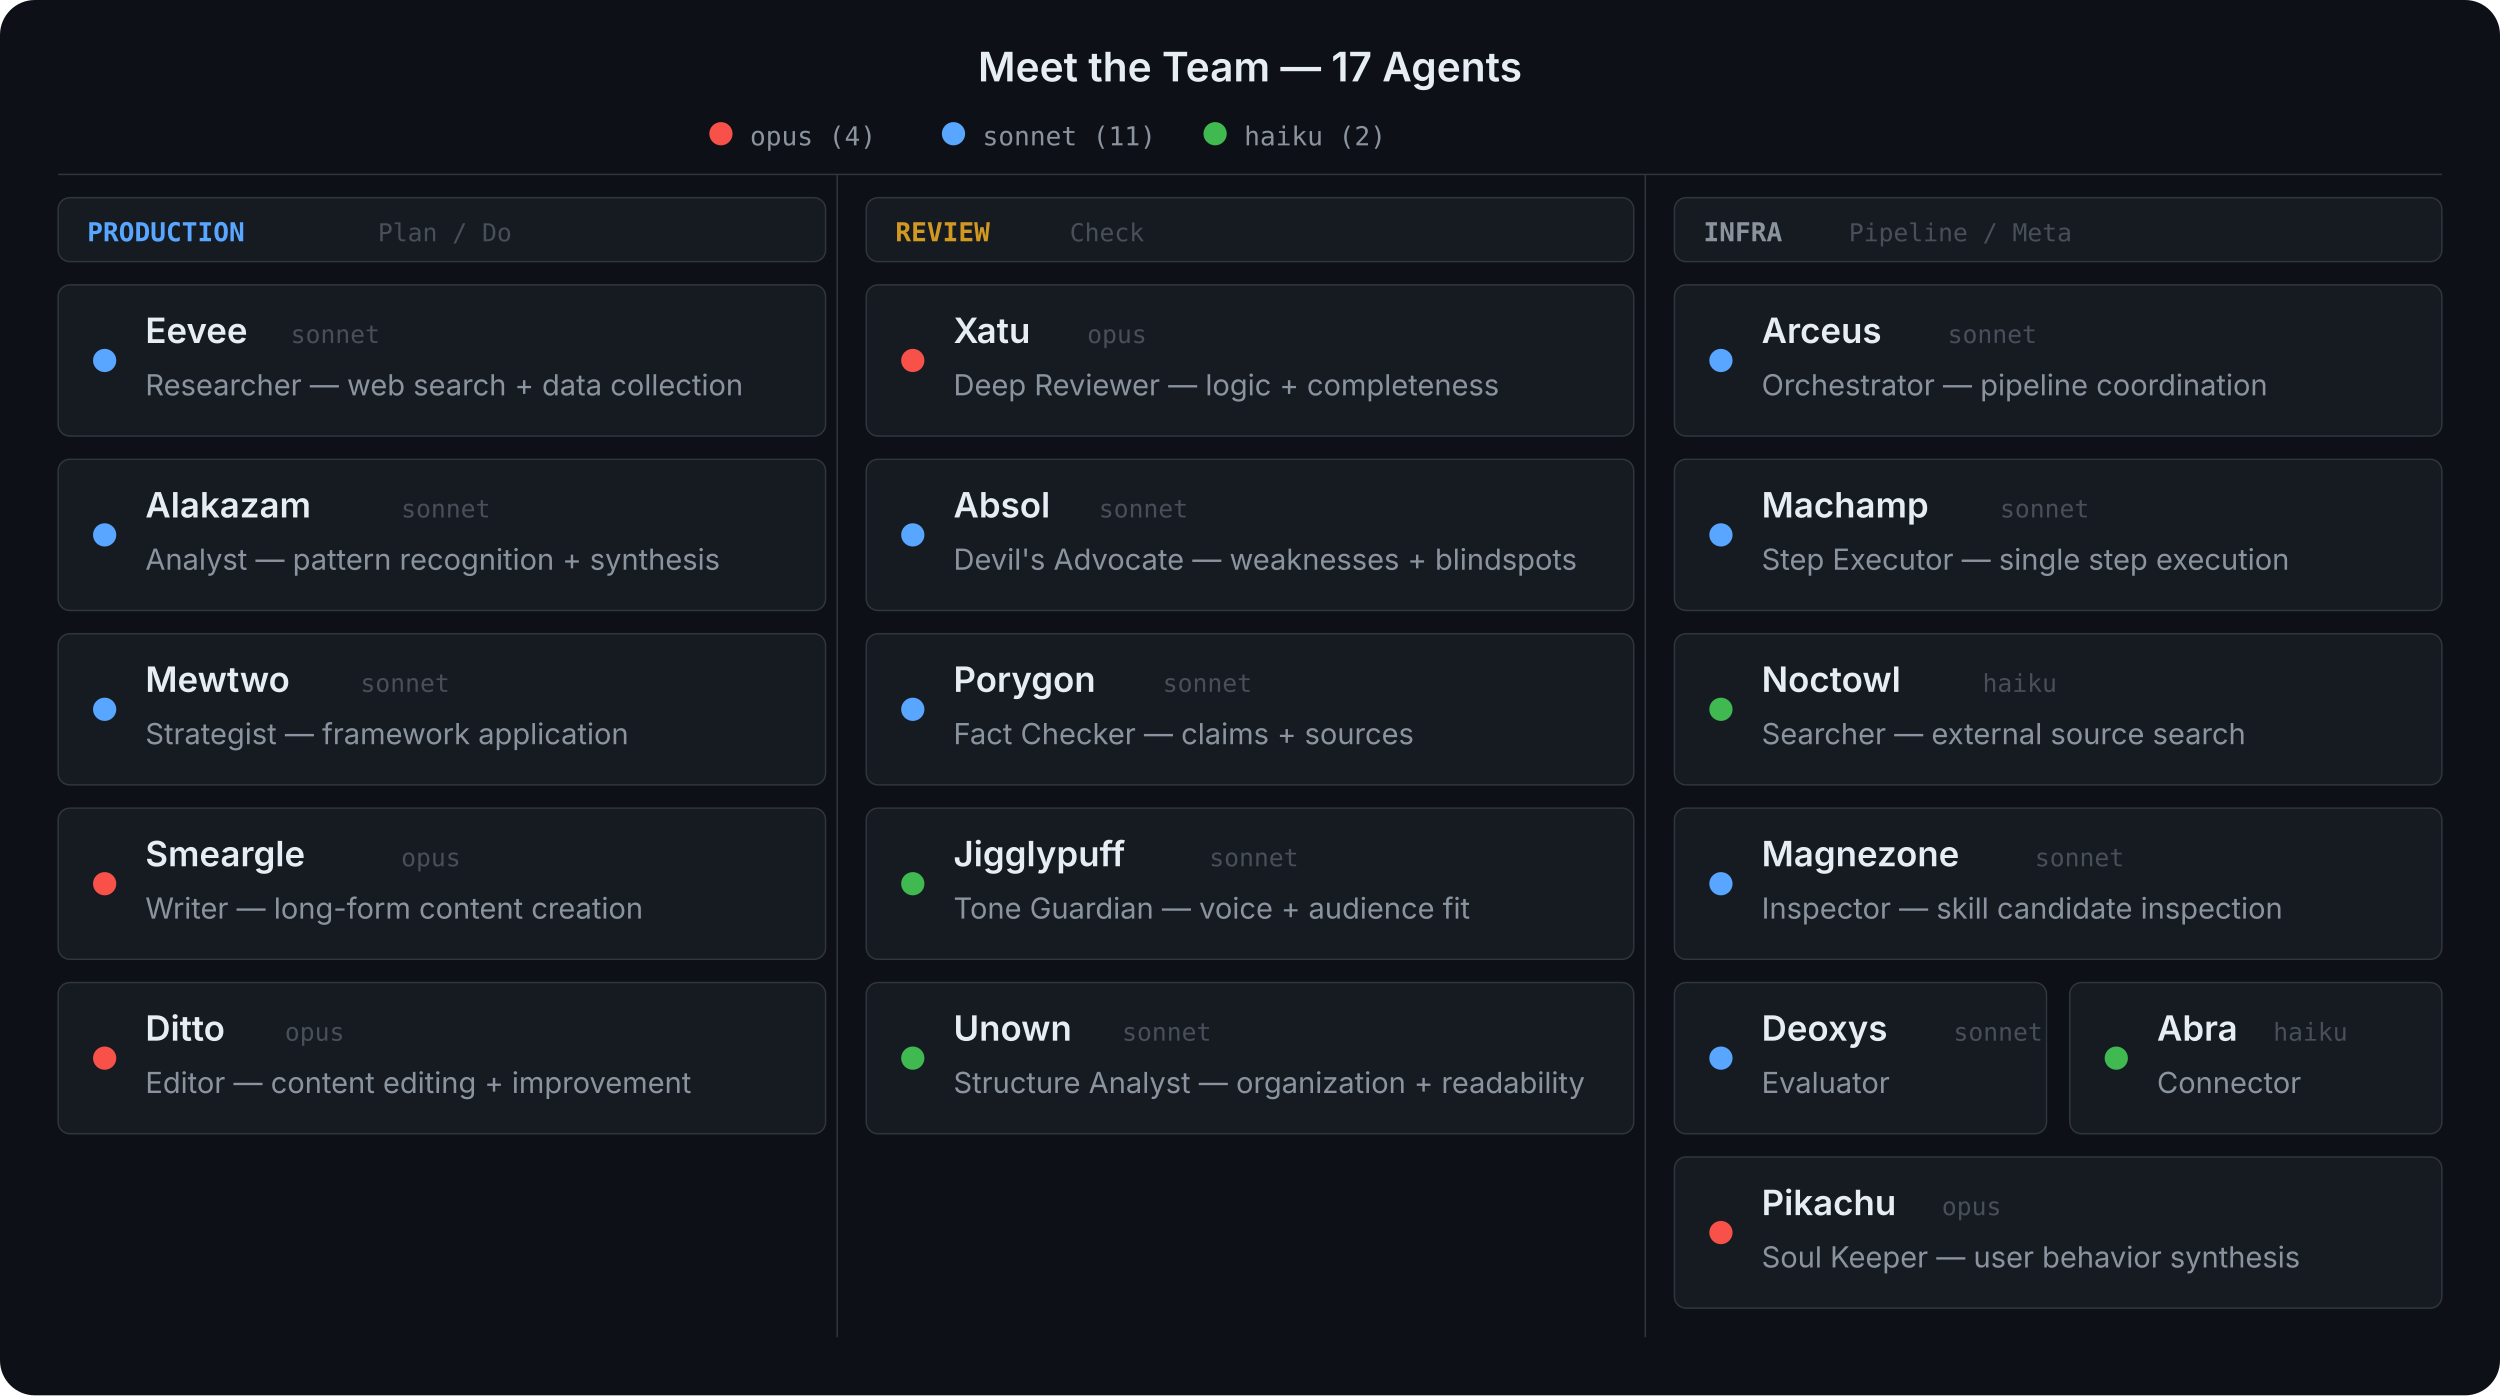
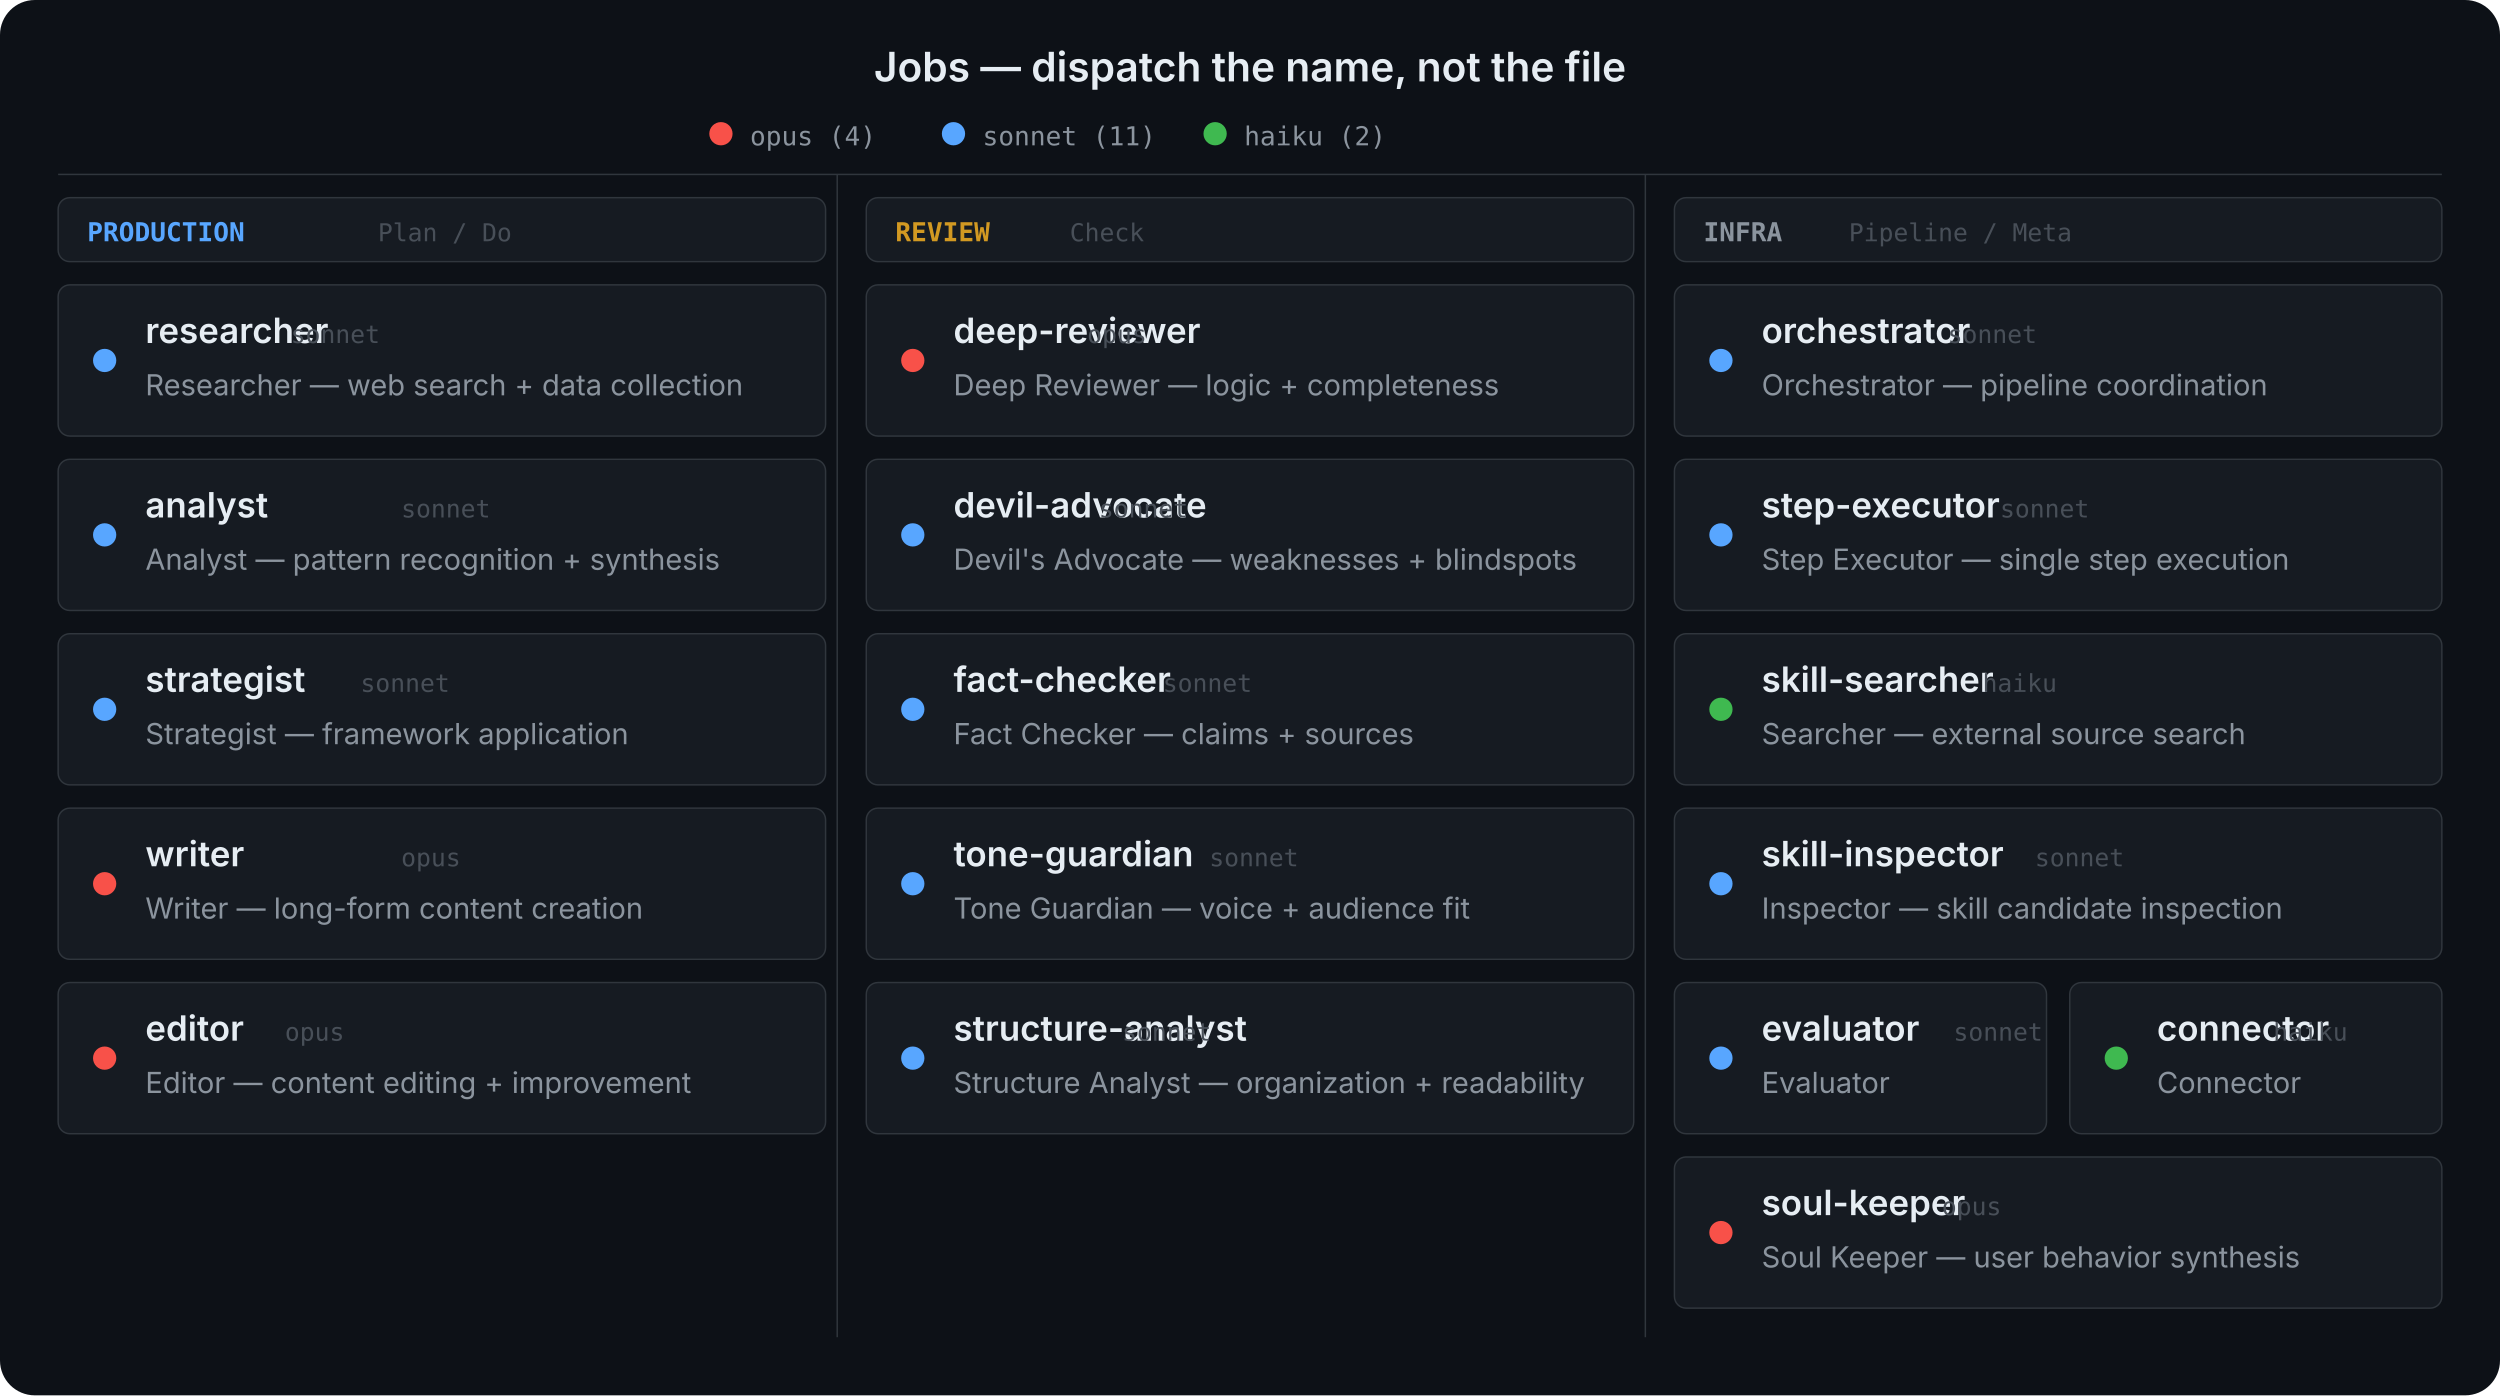
<svg xmlns="http://www.w3.org/2000/svg" viewBox="0 0 860 480" fill="none" role="img" aria-labelledby="ar-title ar-desc">
  <rect width="860" height="480" rx="12" fill="#0d1117" />
-   <text x="430" y="28" text-anchor="middle" fill="#e6edf3" font-size="14" font-weight="600" font-family="-apple-system, BlinkMacSystemFont, Segoe UI, sans-serif">Meet the Team — 17 Agents</text>
+   <text x="430" y="28" text-anchor="middle" fill="#e6edf3" font-size="14" font-weight="600" font-family="-apple-system, BlinkMacSystemFont, Segoe UI, sans-serif">Jobs — dispatch the name, not the file</text>
  <circle cx="248" cy="46" r="4" fill="#f85149" />
  <text x="258" y="50" fill="#8b949e" font-size="9" font-family="SF Mono, Consolas, monospace">opus (4)</text>
  <circle cx="328" cy="46" r="4" fill="#58a6ff" />
  <text x="338" y="50" fill="#8b949e" font-size="9" font-family="SF Mono, Consolas, monospace">sonnet (11)</text>
  <circle cx="418" cy="46" r="4" fill="#3fb950" />
  <text x="428" y="50" fill="#8b949e" font-size="9" font-family="SF Mono, Consolas, monospace">haiku (2)</text>
  <line x1="20" y1="60" x2="840" y2="60" stroke="#30363d" stroke-width="0.5" />
  <rect x="20" y="68" width="264" height="22" rx="4" fill="#161b22" stroke="#30363d" stroke-width="0.5" />
  <text x="30" y="83" fill="#58a6ff" font-size="9" font-weight="600" font-family="SF Mono, Consolas, monospace">PRODUCTION</text>
  <text x="130" y="83" fill="#484f58" font-size="8.5" font-family="SF Mono, Consolas, monospace">Plan / Do</text>
  <rect x="20" y="98" width="264" height="52" rx="4" fill="#161b22" stroke="#30363d" stroke-width="0.5" />
  <circle cx="36" cy="124" r="4" fill="#58a6ff" />
-   <text x="50" y="118" fill="#e6edf3" font-size="12" font-weight="600" font-family="-apple-system, BlinkMacSystemFont, Segoe UI, sans-serif">Eevee</text>
+   <text x="50" y="118" fill="#e6edf3" font-size="12" font-weight="600" font-family="-apple-system, BlinkMacSystemFont, Segoe UI, sans-serif">researcher</text>
  <text x="100" y="118" fill="#484f58" font-size="8.5" font-family="SF Mono, Consolas, monospace">sonnet</text>
  <text x="50" y="136" fill="#8b949e" font-size="10" font-family="-apple-system, BlinkMacSystemFont, Segoe UI, sans-serif">Researcher — web search + data collection</text>
  <rect x="20" y="158" width="264" height="52" rx="4" fill="#161b22" stroke="#30363d" stroke-width="0.5" />
  <circle cx="36" cy="184" r="4" fill="#58a6ff" />
-   <text x="50" y="178" fill="#e6edf3" font-size="12" font-weight="600" font-family="-apple-system, BlinkMacSystemFont, Segoe UI, sans-serif">Alakazam</text>
+   <text x="50" y="178" fill="#e6edf3" font-size="12" font-weight="600" font-family="-apple-system, BlinkMacSystemFont, Segoe UI, sans-serif">analyst</text>
  <text x="138" y="178" fill="#484f58" font-size="8.5" font-family="SF Mono, Consolas, monospace">sonnet</text>
  <text x="50" y="196" fill="#8b949e" font-size="10" font-family="-apple-system, BlinkMacSystemFont, Segoe UI, sans-serif">Analyst — pattern recognition + synthesis</text>
  <rect x="20" y="218" width="264" height="52" rx="4" fill="#161b22" stroke="#30363d" stroke-width="0.5" />
  <circle cx="36" cy="244" r="4" fill="#58a6ff" />
-   <text x="50" y="238" fill="#e6edf3" font-size="12" font-weight="600" font-family="-apple-system, BlinkMacSystemFont, Segoe UI, sans-serif">Mewtwo</text>
+   <text x="50" y="238" fill="#e6edf3" font-size="12" font-weight="600" font-family="-apple-system, BlinkMacSystemFont, Segoe UI, sans-serif">strategist</text>
  <text x="124" y="238" fill="#484f58" font-size="8.5" font-family="SF Mono, Consolas, monospace">sonnet</text>
  <text x="50" y="256" fill="#8b949e" font-size="10" font-family="-apple-system, BlinkMacSystemFont, Segoe UI, sans-serif">Strategist — framework application</text>
  <rect x="20" y="278" width="264" height="52" rx="4" fill="#161b22" stroke="#30363d" stroke-width="0.5" />
  <circle cx="36" cy="304" r="4" fill="#f85149" />
-   <text x="50" y="298" fill="#e6edf3" font-size="12" font-weight="600" font-family="-apple-system, BlinkMacSystemFont, Segoe UI, sans-serif">Smeargle</text>
+   <text x="50" y="298" fill="#e6edf3" font-size="12" font-weight="600" font-family="-apple-system, BlinkMacSystemFont, Segoe UI, sans-serif">writer</text>
  <text x="138" y="298" fill="#484f58" font-size="8.5" font-family="SF Mono, Consolas, monospace">opus</text>
  <text x="50" y="316" fill="#8b949e" font-size="10" font-family="-apple-system, BlinkMacSystemFont, Segoe UI, sans-serif">Writer — long-form content creation</text>
  <rect x="20" y="338" width="264" height="52" rx="4" fill="#161b22" stroke="#30363d" stroke-width="0.5" />
  <circle cx="36" cy="364" r="4" fill="#f85149" />
-   <text x="50" y="358" fill="#e6edf3" font-size="12" font-weight="600" font-family="-apple-system, BlinkMacSystemFont, Segoe UI, sans-serif">Ditto</text>
+   <text x="50" y="358" fill="#e6edf3" font-size="12" font-weight="600" font-family="-apple-system, BlinkMacSystemFont, Segoe UI, sans-serif">editor</text>
  <text x="98" y="358" fill="#484f58" font-size="8.5" font-family="SF Mono, Consolas, monospace">opus</text>
  <text x="50" y="376" fill="#8b949e" font-size="10" font-family="-apple-system, BlinkMacSystemFont, Segoe UI, sans-serif">Editor — content editing + improvement</text>
  <rect x="298" y="68" width="264" height="22" rx="4" fill="#161b22" stroke="#30363d" stroke-width="0.5" />
  <text x="308" y="83" fill="#d29922" font-size="9" font-weight="600" font-family="SF Mono, Consolas, monospace">REVIEW</text>
  <text x="368" y="83" fill="#484f58" font-size="8.5" font-family="SF Mono, Consolas, monospace">Check</text>
  <rect x="298" y="98" width="264" height="52" rx="4" fill="#161b22" stroke="#30363d" stroke-width="0.5" />
  <circle cx="314" cy="124" r="4" fill="#f85149" />
-   <text x="328" y="118" fill="#e6edf3" font-size="12" font-weight="600" font-family="-apple-system, BlinkMacSystemFont, Segoe UI, sans-serif">Xatu</text>
+   <text x="328" y="118" fill="#e6edf3" font-size="12" font-weight="600" font-family="-apple-system, BlinkMacSystemFont, Segoe UI, sans-serif">deep-reviewer</text>
  <text x="374" y="118" fill="#484f58" font-size="8.5" font-family="SF Mono, Consolas, monospace">opus</text>
  <text x="328" y="136" fill="#8b949e" font-size="10" font-family="-apple-system, BlinkMacSystemFont, Segoe UI, sans-serif">Deep Reviewer — logic + completeness</text>
  <rect x="298" y="158" width="264" height="52" rx="4" fill="#161b22" stroke="#30363d" stroke-width="0.5" />
  <circle cx="314" cy="184" r="4" fill="#58a6ff" />
-   <text x="328" y="178" fill="#e6edf3" font-size="12" font-weight="600" font-family="-apple-system, BlinkMacSystemFont, Segoe UI, sans-serif">Absol</text>
+   <text x="328" y="178" fill="#e6edf3" font-size="12" font-weight="600" font-family="-apple-system, BlinkMacSystemFont, Segoe UI, sans-serif">devil-advocate</text>
  <text x="378" y="178" fill="#484f58" font-size="8.5" font-family="SF Mono, Consolas, monospace">sonnet</text>
  <text x="328" y="196" fill="#8b949e" font-size="10" font-family="-apple-system, BlinkMacSystemFont, Segoe UI, sans-serif">Devil's Advocate — weaknesses + blindspots</text>
  <rect x="298" y="218" width="264" height="52" rx="4" fill="#161b22" stroke="#30363d" stroke-width="0.5" />
  <circle cx="314" cy="244" r="4" fill="#58a6ff" />
-   <text x="328" y="238" fill="#e6edf3" font-size="12" font-weight="600" font-family="-apple-system, BlinkMacSystemFont, Segoe UI, sans-serif">Porygon</text>
+   <text x="328" y="238" fill="#e6edf3" font-size="12" font-weight="600" font-family="-apple-system, BlinkMacSystemFont, Segoe UI, sans-serif">fact-checker</text>
  <text x="400" y="238" fill="#484f58" font-size="8.5" font-family="SF Mono, Consolas, monospace">sonnet</text>
  <text x="328" y="256" fill="#8b949e" font-size="10" font-family="-apple-system, BlinkMacSystemFont, Segoe UI, sans-serif">Fact Checker — claims + sources</text>
  <rect x="298" y="278" width="264" height="52" rx="4" fill="#161b22" stroke="#30363d" stroke-width="0.5" />
-   <circle cx="314" cy="304" r="4" fill="#3fb950" />
-   <text x="328" y="298" fill="#e6edf3" font-size="12" font-weight="600" font-family="-apple-system, BlinkMacSystemFont, Segoe UI, sans-serif">Jigglypuff</text>
+   <circle cx="314" cy="304" r="4" fill="#58a6ff" />
+   <text x="328" y="298" fill="#e6edf3" font-size="12" font-weight="600" font-family="-apple-system, BlinkMacSystemFont, Segoe UI, sans-serif">tone-guardian</text>
  <text x="416" y="298" fill="#484f58" font-size="8.5" font-family="SF Mono, Consolas, monospace">sonnet</text>
  <text x="328" y="316" fill="#8b949e" font-size="10" font-family="-apple-system, BlinkMacSystemFont, Segoe UI, sans-serif">Tone Guardian — voice + audience fit</text>
  <rect x="298" y="338" width="264" height="52" rx="4" fill="#161b22" stroke="#30363d" stroke-width="0.5" />
-   <circle cx="314" cy="364" r="4" fill="#3fb950" />
-   <text x="328" y="358" fill="#e6edf3" font-size="12" font-weight="600" font-family="-apple-system, BlinkMacSystemFont, Segoe UI, sans-serif">Unown</text>
+   <circle cx="314" cy="364" r="4" fill="#58a6ff" />
+   <text x="328" y="358" fill="#e6edf3" font-size="12" font-weight="600" font-family="-apple-system, BlinkMacSystemFont, Segoe UI, sans-serif">structure-analyst</text>
  <text x="386" y="358" fill="#484f58" font-size="8.5" font-family="SF Mono, Consolas, monospace">sonnet</text>
  <text x="328" y="376" fill="#8b949e" font-size="10" font-family="-apple-system, BlinkMacSystemFont, Segoe UI, sans-serif">Structure Analyst — organization + readability</text>
  <rect x="576" y="68" width="264" height="22" rx="4" fill="#161b22" stroke="#30363d" stroke-width="0.5" />
  <text x="586" y="83" fill="#8b949e" font-size="9" font-weight="600" font-family="SF Mono, Consolas, monospace">INFRA</text>
  <text x="636" y="83" fill="#484f58" font-size="8.5" font-family="SF Mono, Consolas, monospace">Pipeline / Meta</text>
  <rect x="576" y="98" width="264" height="52" rx="4" fill="#161b22" stroke="#30363d" stroke-width="0.5" />
  <circle cx="592" cy="124" r="4" fill="#58a6ff" />
-   <text x="606" y="118" fill="#e6edf3" font-size="12" font-weight="600" font-family="-apple-system, BlinkMacSystemFont, Segoe UI, sans-serif">Arceus</text>
+   <text x="606" y="118" fill="#e6edf3" font-size="12" font-weight="600" font-family="-apple-system, BlinkMacSystemFont, Segoe UI, sans-serif">orchestrator</text>
  <text x="670" y="118" fill="#484f58" font-size="8.5" font-family="SF Mono, Consolas, monospace">sonnet</text>
  <text x="606" y="136" fill="#8b949e" font-size="10" font-family="-apple-system, BlinkMacSystemFont, Segoe UI, sans-serif">Orchestrator — pipeline coordination</text>
  <rect x="576" y="158" width="264" height="52" rx="4" fill="#161b22" stroke="#30363d" stroke-width="0.5" />
  <circle cx="592" cy="184" r="4" fill="#58a6ff" />
-   <text x="606" y="178" fill="#e6edf3" font-size="12" font-weight="600" font-family="-apple-system, BlinkMacSystemFont, Segoe UI, sans-serif">Machamp</text>
+   <text x="606" y="178" fill="#e6edf3" font-size="12" font-weight="600" font-family="-apple-system, BlinkMacSystemFont, Segoe UI, sans-serif">step-executor</text>
  <text x="688" y="178" fill="#484f58" font-size="8.5" font-family="SF Mono, Consolas, monospace">sonnet</text>
  <text x="606" y="196" fill="#8b949e" font-size="10" font-family="-apple-system, BlinkMacSystemFont, Segoe UI, sans-serif">Step Executor — single step execution</text>
  <rect x="576" y="218" width="264" height="52" rx="4" fill="#161b22" stroke="#30363d" stroke-width="0.5" />
  <circle cx="592" cy="244" r="4" fill="#3fb950" />
-   <text x="606" y="238" fill="#e6edf3" font-size="12" font-weight="600" font-family="-apple-system, BlinkMacSystemFont, Segoe UI, sans-serif">Noctowl</text>
+   <text x="606" y="238" fill="#e6edf3" font-size="12" font-weight="600" font-family="-apple-system, BlinkMacSystemFont, Segoe UI, sans-serif">skill-searcher</text>
  <text x="682" y="238" fill="#484f58" font-size="8.5" font-family="SF Mono, Consolas, monospace">haiku</text>
  <text x="606" y="256" fill="#8b949e" font-size="10" font-family="-apple-system, BlinkMacSystemFont, Segoe UI, sans-serif">Searcher — external source search</text>
  <rect x="576" y="278" width="264" height="52" rx="4" fill="#161b22" stroke="#30363d" stroke-width="0.5" />
  <circle cx="592" cy="304" r="4" fill="#58a6ff" />
-   <text x="606" y="298" fill="#e6edf3" font-size="12" font-weight="600" font-family="-apple-system, BlinkMacSystemFont, Segoe UI, sans-serif">Magnezone</text>
+   <text x="606" y="298" fill="#e6edf3" font-size="12" font-weight="600" font-family="-apple-system, BlinkMacSystemFont, Segoe UI, sans-serif">skill-inspector</text>
  <text x="700" y="298" fill="#484f58" font-size="8.5" font-family="SF Mono, Consolas, monospace">sonnet</text>
  <text x="606" y="316" fill="#8b949e" font-size="10" font-family="-apple-system, BlinkMacSystemFont, Segoe UI, sans-serif">Inspector — skill candidate inspection</text>
  <rect x="576" y="338" width="128" height="52" rx="4" fill="#161b22" stroke="#30363d" stroke-width="0.5" />
  <circle cx="592" cy="364" r="4" fill="#58a6ff" />
-   <text x="606" y="358" fill="#e6edf3" font-size="12" font-weight="600" font-family="-apple-system, BlinkMacSystemFont, Segoe UI, sans-serif">Deoxys</text>
+   <text x="606" y="358" fill="#e6edf3" font-size="12" font-weight="600" font-family="-apple-system, BlinkMacSystemFont, Segoe UI, sans-serif">evaluator</text>
  <text x="672" y="358" fill="#484f58" font-size="8.5" font-family="SF Mono, Consolas, monospace">sonnet</text>
  <text x="606" y="376" fill="#8b949e" font-size="10" font-family="-apple-system, BlinkMacSystemFont, Segoe UI, sans-serif">Evaluator</text>
  <rect x="712" y="338" width="128" height="52" rx="4" fill="#161b22" stroke="#30363d" stroke-width="0.5" />
  <circle cx="728" cy="364" r="4" fill="#3fb950" />
-   <text x="742" y="358" fill="#e6edf3" font-size="12" font-weight="600" font-family="-apple-system, BlinkMacSystemFont, Segoe UI, sans-serif">Abra</text>
+   <text x="742" y="358" fill="#e6edf3" font-size="12" font-weight="600" font-family="-apple-system, BlinkMacSystemFont, Segoe UI, sans-serif">connector</text>
  <text x="782" y="358" fill="#484f58" font-size="8.5" font-family="SF Mono, Consolas, monospace">haiku</text>
  <text x="742" y="376" fill="#8b949e" font-size="10" font-family="-apple-system, BlinkMacSystemFont, Segoe UI, sans-serif">Connector</text>
  <rect x="576" y="398" width="264" height="52" rx="4" fill="#161b22" stroke="#30363d" stroke-width="0.5" />
  <circle cx="592" cy="424" r="4" fill="#f85149" />
-   <text x="606" y="418" fill="#e6edf3" font-size="12" font-weight="600" font-family="-apple-system, BlinkMacSystemFont, Segoe UI, sans-serif">Pikachu</text>
+   <text x="606" y="418" fill="#e6edf3" font-size="12" font-weight="600" font-family="-apple-system, BlinkMacSystemFont, Segoe UI, sans-serif">soul-keeper</text>
  <text x="668" y="418" fill="#484f58" font-size="8.5" font-family="SF Mono, Consolas, monospace">opus</text>
  <text x="606" y="436" fill="#8b949e" font-size="10" font-family="-apple-system, BlinkMacSystemFont, Segoe UI, sans-serif">Soul Keeper — user behavior synthesis</text>
  <line x1="288" y1="60" x2="288" y2="460" stroke="#30363d" stroke-width="0.5" />
  <line x1="566" y1="60" x2="566" y2="460" stroke="#30363d" stroke-width="0.5" />
</svg>
